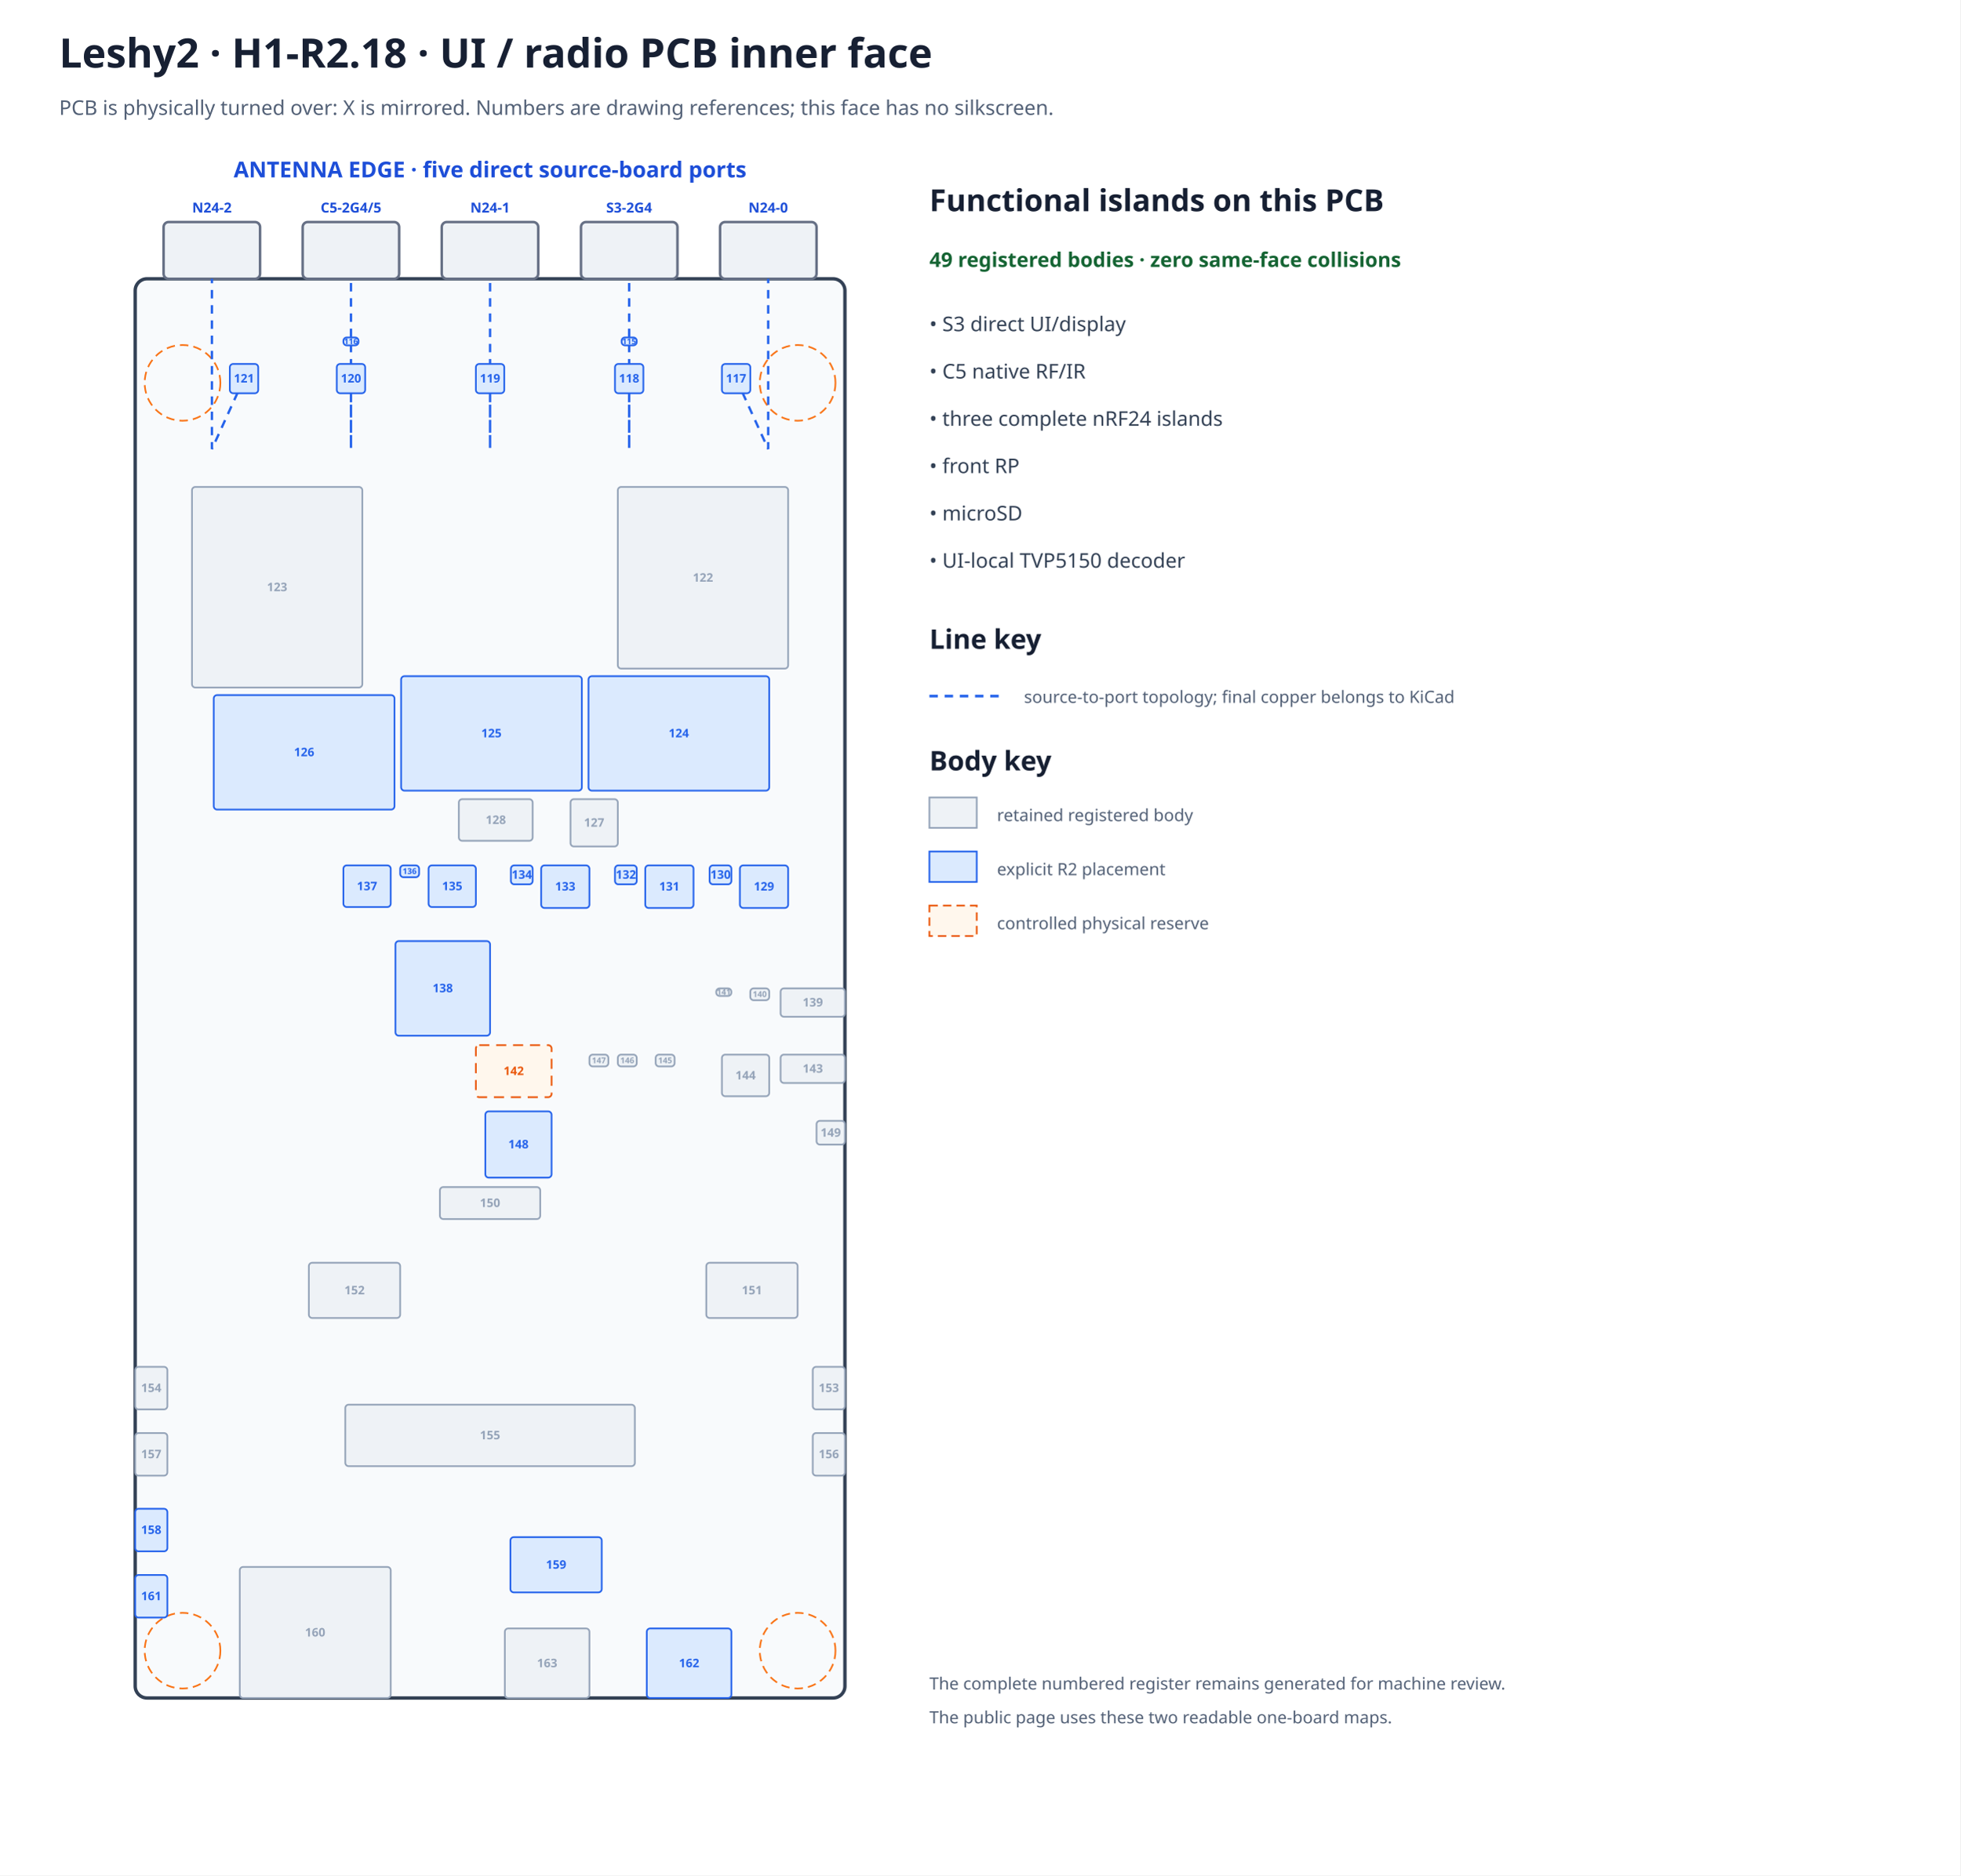
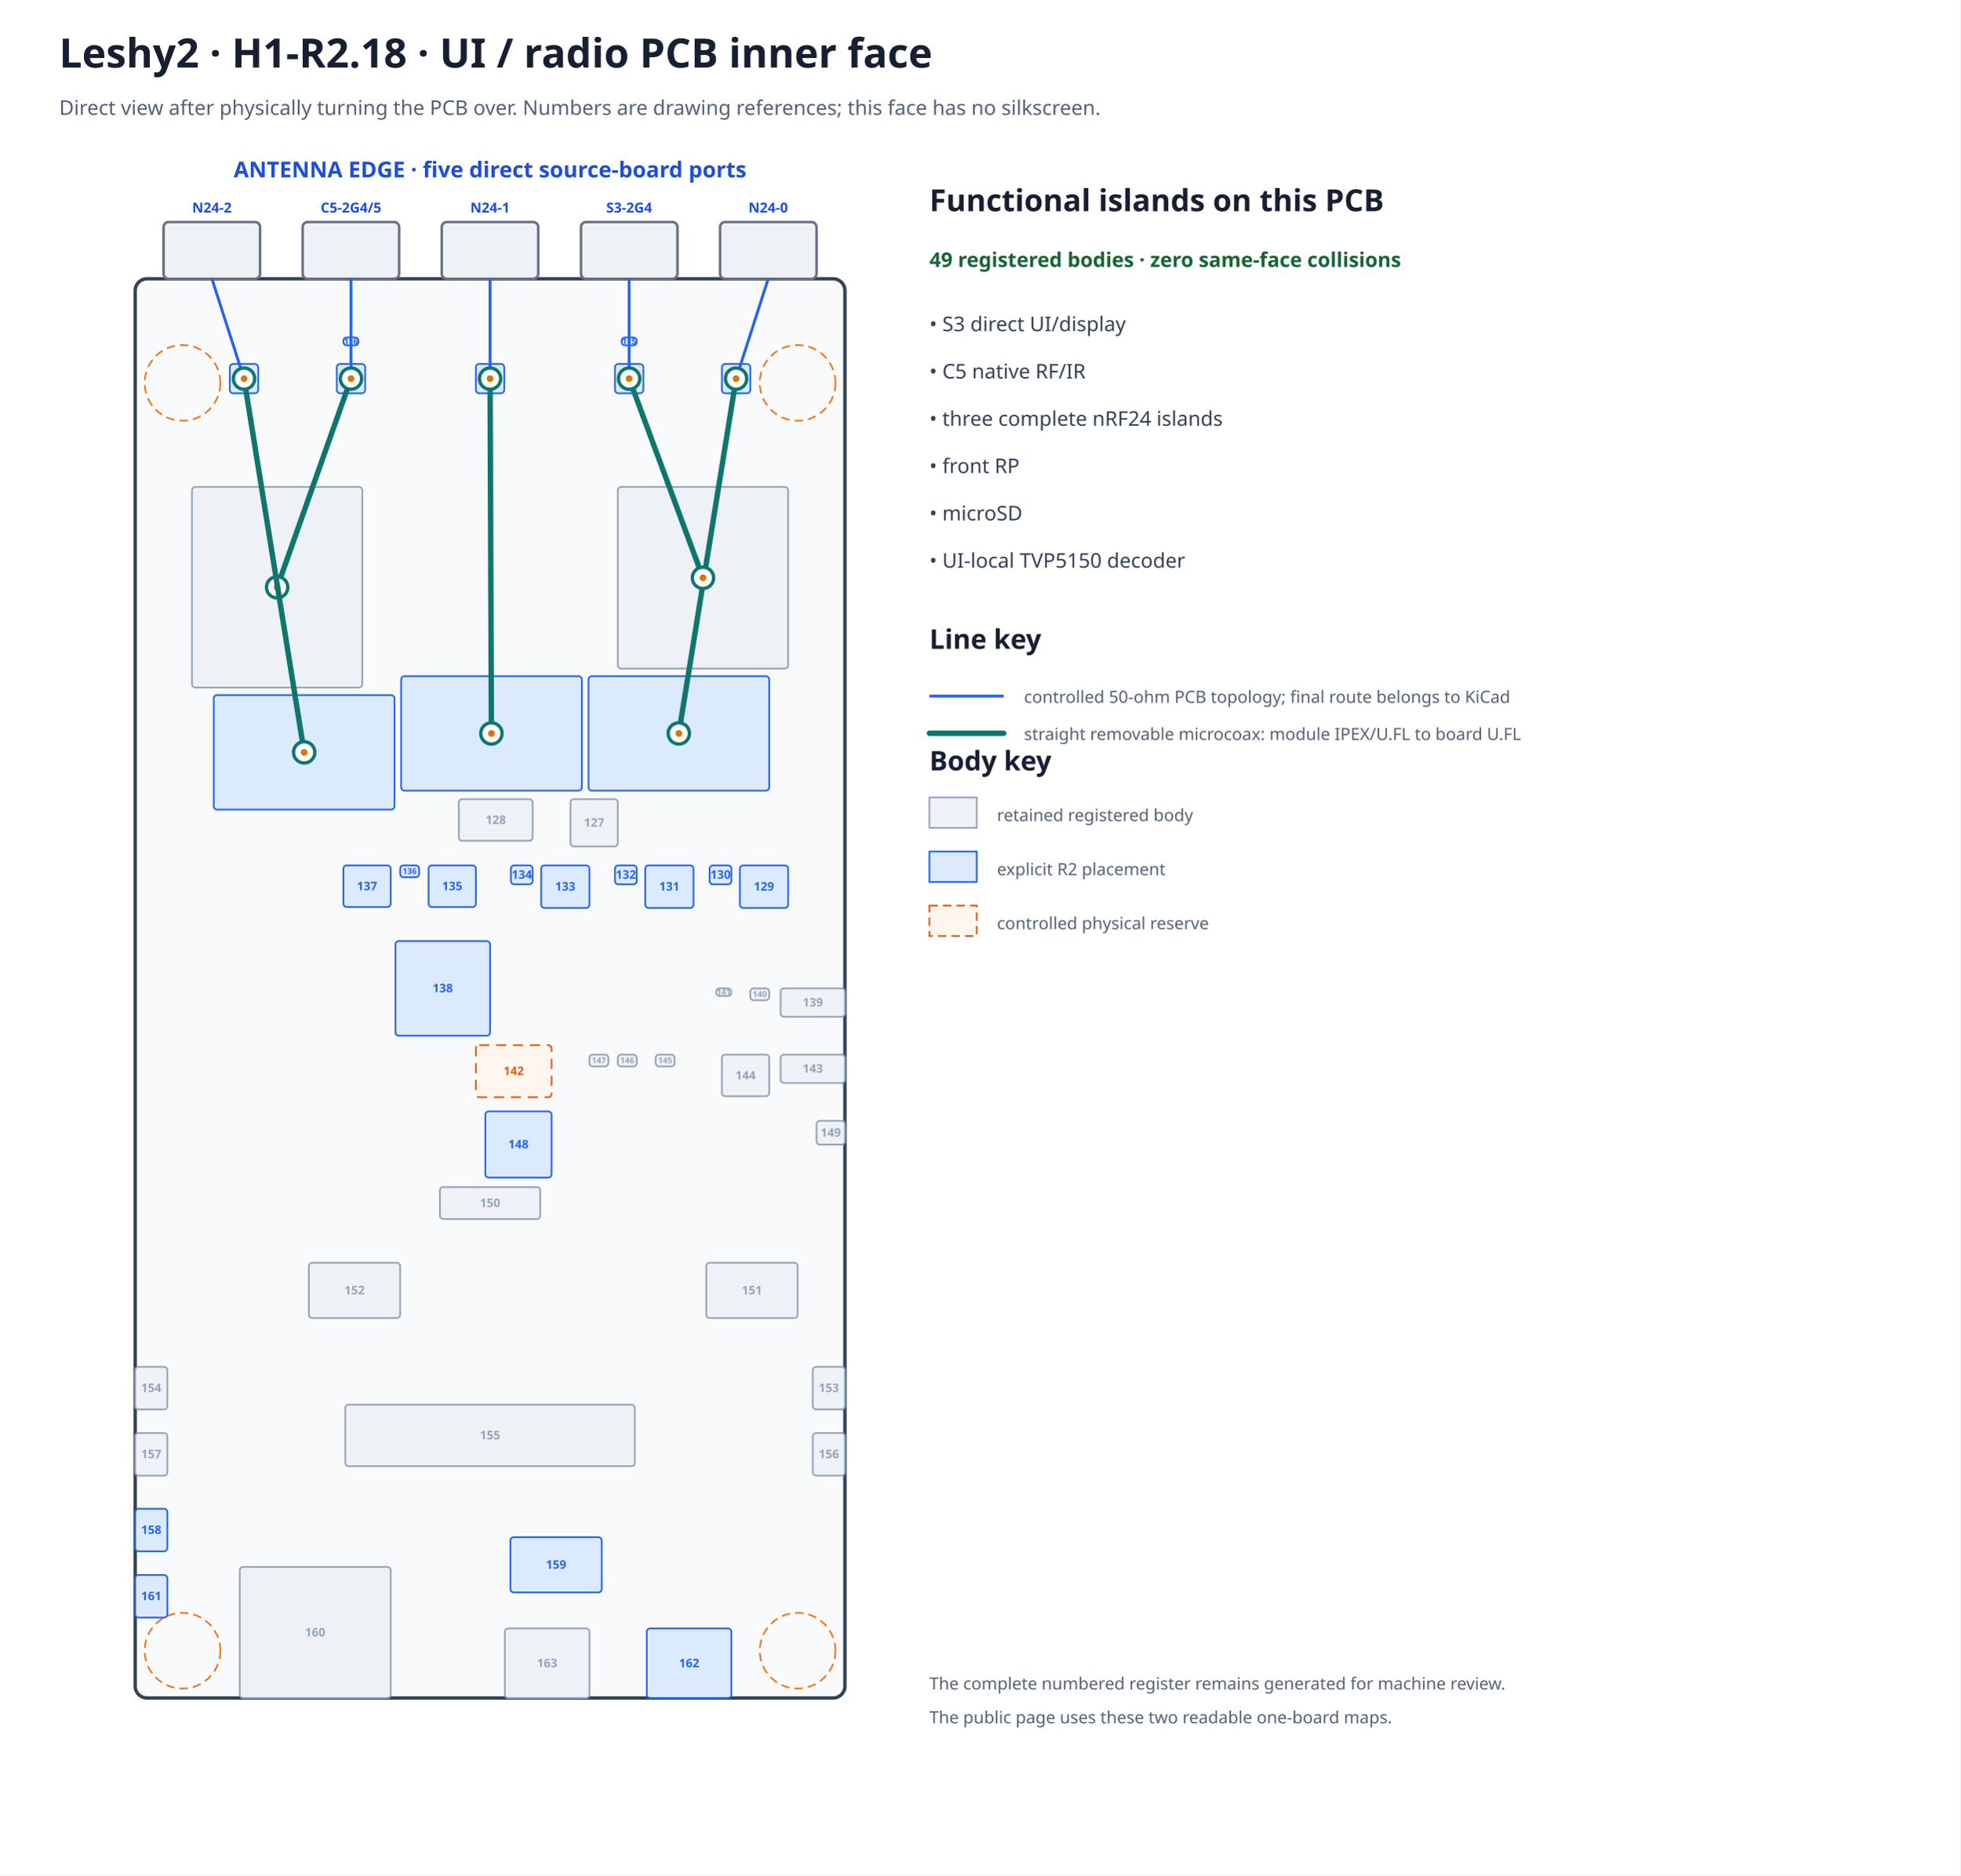
<svg xmlns="http://www.w3.org/2000/svg" width="1160" height="1110" viewBox="0 0 1160 1110" data-marker="H1-R2.18" data-frame="ui-inner" data-inner-silkscreen="none">
  <rect width="100%" height="100%" fill="#ffffff" />
  <text x="35.0" y="40.0" font-family="sans-serif" font-size="24" font-weight="bold" text-anchor="start" fill="#172033">Leshy2 · H1-R2.18 · UI / radio PCB inner face</text>
-   <text x="35.0" y="68.0" font-family="sans-serif" font-size="12" font-weight="normal" text-anchor="start" fill="#526076">PCB is physically turned over: X is mirrored. Numbers are drawing references; this face has no silkscreen.</text>
+   <text x="35.0" y="68.0" font-family="sans-serif" font-size="12" font-weight="normal" text-anchor="start" fill="#526076">Direct view after physically turning the PCB over. Numbers are drawing references; this face has no silkscreen.</text>
  <text x="290.0" y="105.0" font-family="sans-serif" font-size="13" font-weight="bold" text-anchor="middle" fill="#1d4ed8">ANTENNA EDGE · five direct source-board ports</text>
  <rect x="80.0" y="165.0" width="420.0" height="840.0" rx="7" fill="#f8fafc" stroke="#334155" stroke-width="2" />
  <rect x="426.1" y="131.4" width="57.1" height="33.6" rx="3" fill="#eef2f6" stroke="#667085" stroke-width="1.5" />
  <text x="454.6" y="125.8" font-family="sans-serif" font-size="8.2" font-weight="bold" text-anchor="middle" fill="#1d4ed8">N24-0</text>
  <rect x="343.8" y="131.4" width="57.1" height="33.6" rx="3" fill="#eef2f6" stroke="#667085" stroke-width="1.5" />
  <text x="372.3" y="125.8" font-family="sans-serif" font-size="8.2" font-weight="bold" text-anchor="middle" fill="#1d4ed8">S3-2G4</text>
  <rect x="261.4" y="131.4" width="57.1" height="33.6" rx="3" fill="#eef2f6" stroke="#667085" stroke-width="1.5" />
  <text x="290.0" y="125.8" font-family="sans-serif" font-size="8.2" font-weight="bold" text-anchor="middle" fill="#1d4ed8">N24-1</text>
  <rect x="179.1" y="131.4" width="57.1" height="33.6" rx="3" fill="#eef2f6" stroke="#667085" stroke-width="1.5" />
  <text x="207.7" y="125.8" font-family="sans-serif" font-size="8.2" font-weight="bold" text-anchor="middle" fill="#1d4ed8">C5-2G4/5</text>
  <rect x="96.8" y="131.4" width="57.1" height="33.6" rx="3" fill="#eef2f6" stroke="#667085" stroke-width="1.5" />
  <text x="125.4" y="125.8" font-family="sans-serif" font-size="8.2" font-weight="bold" text-anchor="middle" fill="#1d4ed8">N24-2</text>
  <circle cx="472.0" cy="226.6" r="22.4" fill="none" stroke="#f97316" stroke-dasharray="5 3" />
  <circle cx="108.0" cy="226.6" r="22.4" fill="none" stroke="#f97316" stroke-dasharray="5 3" />
  <circle cx="472.0" cy="977.0" r="22.4" fill="none" stroke="#f97316" stroke-dasharray="5 3" />
  <circle cx="108.0" cy="977.0" r="22.4" fill="none" stroke="#f97316" stroke-dasharray="5 3" />
-   <g id="antenna-topology" data-route-state="pre-ecad-topology-only">
-     <polyline points="435.6,224.1 454.6,265.8 454.6,165.0" fill="none" stroke="#2563eb" stroke-width="1.4" stroke-dasharray="5 4" data-path="N24-0" />
-     <polyline points="372.3,224.1 372.3,265.8 372.3,165.0" fill="none" stroke="#2563eb" stroke-width="1.4" stroke-dasharray="5 4" data-path="S3-2G4" />
-     <polyline points="290.0,224.1 290.0,265.8 290.0,165.0" fill="none" stroke="#2563eb" stroke-width="1.4" stroke-dasharray="5 4" data-path="N24-1" />
-     <polyline points="207.7,224.1 207.7,265.8 207.7,165.0" fill="none" stroke="#2563eb" stroke-width="1.4" stroke-dasharray="5 4" data-path="C5-2G4/5" />
-     <polyline points="144.4,224.1 125.4,265.8 125.4,165.0" fill="none" stroke="#2563eb" stroke-width="1.4" stroke-dasharray="5 4" data-path="N24-2" />
-   </g>
  <rect x="367.84" y="199.72" width="8.96" height="4.70" rx="2" fill="#dbeafe" stroke="#2563eb" stroke-width="1" data-instance="s3_rf_coupler_r2" data-mpn="CP0603Q5425ENTR" />
  <text x="372.3" y="203.7" font-family="sans-serif" font-size="4.8" font-weight="bold" text-anchor="middle" fill="#2563eb">115</text>
  <rect x="203.20" y="199.72" width="8.96" height="4.70" rx="2" fill="#dbeafe" stroke="#2563eb" stroke-width="1" data-instance="c5_rf_coupler_r2" data-mpn="CP0603Q5425ENTR" />
  <text x="207.7" y="203.7" font-family="sans-serif" font-size="4.8" font-weight="bold" text-anchor="middle" fill="#2563eb">116</text>
  <rect x="427.20" y="215.40" width="16.80" height="17.36" rx="2" fill="#dbeafe" stroke="#2563eb" stroke-width="1" data-instance="nrf0_rf_board_connector_r2" data-mpn="U.FL-R-SMT-1(10)" />
  <text x="435.6" y="226.4" font-family="sans-serif" font-size="7.0" font-weight="bold" text-anchor="middle" fill="#2563eb">117</text>
  <rect x="363.92" y="215.40" width="16.80" height="17.36" rx="2" fill="#dbeafe" stroke="#2563eb" stroke-width="1" data-instance="s3_rf_board_connector_r2" data-mpn="U.FL-R-SMT-1(10)" />
  <text x="372.3" y="226.4" font-family="sans-serif" font-size="7.0" font-weight="bold" text-anchor="middle" fill="#2563eb">118</text>
  <rect x="281.60" y="215.40" width="16.80" height="17.36" rx="2" fill="#dbeafe" stroke="#2563eb" stroke-width="1" data-instance="nrf1_rf_board_connector_r2" data-mpn="U.FL-R-SMT-1(10)" />
  <text x="290.0" y="226.4" font-family="sans-serif" font-size="7.0" font-weight="bold" text-anchor="middle" fill="#2563eb">119</text>
  <rect x="199.28" y="215.40" width="16.80" height="17.36" rx="2" fill="#dbeafe" stroke="#2563eb" stroke-width="1" data-instance="c5_rf_board_connector_r2" data-mpn="U.FL-R-SMT-1(10)" />
  <text x="207.7" y="226.4" font-family="sans-serif" font-size="7.0" font-weight="bold" text-anchor="middle" fill="#2563eb">120</text>
  <rect x="136.00" y="215.40" width="16.80" height="17.36" rx="2" fill="#dbeafe" stroke="#2563eb" stroke-width="1" data-instance="nrf2_rf_board_connector_r2" data-mpn="U.FL-R-SMT-1(10)" />
  <text x="144.4" y="226.4" font-family="sans-serif" font-size="7.0" font-weight="bold" text-anchor="middle" fill="#2563eb">121</text>
  <rect x="365.60" y="288.20" width="100.80" height="107.52" rx="2" fill="#eef2f6" stroke="#94a3b8" stroke-width="1" data-instance="s3" data-mpn="ESP32-S3-WROOM-1U-N16R8" />
  <text x="416.0" y="344.3" font-family="sans-serif" font-size="7.0" font-weight="bold" text-anchor="middle" fill="#94a3b8">122</text>
  <rect x="113.60" y="288.20" width="100.80" height="118.72" rx="2" fill="#eef2f6" stroke="#94a3b8" stroke-width="1" data-instance="c5" data-mpn="ESP32-C5-WROOM-1U-N8R8" />
  <text x="164.0" y="349.9" font-family="sans-serif" font-size="7.0" font-weight="bold" text-anchor="middle" fill="#94a3b8">123</text>
  <rect x="348.24" y="400.20" width="106.96" height="67.76" rx="2" fill="#dbeafe" stroke="#2563eb" stroke-width="1" data-instance="nrf0_r2" data-mpn="E01-ML01IPX" />
  <text x="401.7" y="436.4" font-family="sans-serif" font-size="7.0" font-weight="bold" text-anchor="middle" fill="#2563eb">124</text>
  <rect x="237.36" y="400.20" width="106.96" height="67.76" rx="2" fill="#dbeafe" stroke="#2563eb" stroke-width="1" data-instance="nrf1_r2" data-mpn="E01-ML01IPX" />
  <text x="290.8" y="436.4" font-family="sans-serif" font-size="7.0" font-weight="bold" text-anchor="middle" fill="#2563eb">125</text>
  <rect x="126.48" y="411.40" width="106.96" height="67.76" rx="2" fill="#dbeafe" stroke="#2563eb" stroke-width="1" data-instance="nrf2_r2" data-mpn="E01-ML01IPX" />
  <text x="180.0" y="447.6" font-family="sans-serif" font-size="7.0" font-weight="bold" text-anchor="middle" fill="#2563eb">126</text>
  <rect x="337.60" y="473.00" width="28.00" height="28.00" rx="2" fill="#eef2f6" stroke="#94a3b8" stroke-width="1" data-instance="slow_io" data-mpn="TCA6424ARGJR" />
  <text x="351.6" y="489.3" font-family="sans-serif" font-size="7.0" font-weight="bold" text-anchor="middle" fill="#94a3b8">127</text>
  <rect x="271.52" y="473.00" width="43.68" height="24.64" rx="2" fill="#eef2f6" stroke="#94a3b8" stroke-width="1" data-instance="ui_matrix_io" data-mpn="TCA9539PWR" />
  <text x="293.4" y="487.7" font-family="sans-serif" font-size="7.0" font-weight="bold" text-anchor="middle" fill="#94a3b8">128</text>
  <rect x="437.84" y="512.20" width="28.56" height="25.20" rx="2" fill="#dbeafe" stroke="#2563eb" stroke-width="1" data-instance="nrf0_host_buffer_r2" data-mpn="74LVC126APW,118" />
  <text x="452.1" y="527.1" font-family="sans-serif" font-size="7.0" font-weight="bold" text-anchor="middle" fill="#2563eb">129</text>
  <rect x="419.92" y="512.20" width="12.88" height="11.20" rx="2" fill="#dbeafe" stroke="#2563eb" stroke-width="1" data-instance="nrf0_return_buffer_r2" data-mpn="74LVC2G126DC,125" />
  <text x="426.4" y="520.1" font-family="sans-serif" font-size="7.0" font-weight="bold" text-anchor="middle" fill="#2563eb">130</text>
  <rect x="381.84" y="512.20" width="28.56" height="25.20" rx="2" fill="#dbeafe" stroke="#2563eb" stroke-width="1" data-instance="nrf1_host_buffer_r2" data-mpn="74LVC126APW,118" />
  <text x="396.1" y="527.1" font-family="sans-serif" font-size="7.0" font-weight="bold" text-anchor="middle" fill="#2563eb">131</text>
  <rect x="363.92" y="512.20" width="12.88" height="11.20" rx="2" fill="#dbeafe" stroke="#2563eb" stroke-width="1" data-instance="nrf1_return_buffer_r2" data-mpn="74LVC2G126DC,125" />
  <text x="370.4" y="520.1" font-family="sans-serif" font-size="7.0" font-weight="bold" text-anchor="middle" fill="#2563eb">132</text>
  <rect x="320.24" y="512.20" width="28.56" height="25.20" rx="2" fill="#dbeafe" stroke="#2563eb" stroke-width="1" data-instance="nrf2_host_buffer_r2" data-mpn="74LVC126APW,118" />
  <text x="334.5" y="527.1" font-family="sans-serif" font-size="7.0" font-weight="bold" text-anchor="middle" fill="#2563eb">133</text>
  <rect x="302.32" y="512.20" width="12.88" height="11.20" rx="2" fill="#dbeafe" stroke="#2563eb" stroke-width="1" data-instance="nrf2_return_buffer_r2" data-mpn="74LVC2G126DC,125" />
  <text x="308.8" y="520.1" font-family="sans-serif" font-size="7.0" font-weight="bold" text-anchor="middle" fill="#2563eb">134</text>
  <rect x="253.60" y="512.20" width="28.00" height="24.64" rx="2" fill="#dbeafe" stroke="#2563eb" stroke-width="1" data-instance="safe_gate_a_r2" data-mpn="SN74LVC08APWR" />
  <text x="267.6" y="526.9" font-family="sans-serif" font-size="7.0" font-weight="bold" text-anchor="middle" fill="#2563eb">135</text>
  <rect x="236.80" y="512.20" width="11.20" height="7.00" rx="2" fill="#dbeafe" stroke="#2563eb" stroke-width="1" data-instance="nrf_backup_gate_r2" data-mpn="SN74LVC1G08DCKR" />
  <text x="242.4" y="517.3" font-family="sans-serif" font-size="4.8" font-weight="bold" text-anchor="middle" fill="#2563eb">136</text>
  <rect x="203.20" y="512.20" width="28.00" height="24.64" rx="2" fill="#dbeafe" stroke="#2563eb" stroke-width="1" data-instance="nrf_evidence_cmp_r2" data-mpn="TLV1824PWR" />
  <text x="217.2" y="526.9" font-family="sans-serif" font-size="7.0" font-weight="bold" text-anchor="middle" fill="#2563eb">137</text>
  <rect x="234.00" y="557.00" width="56.00" height="56.00" rx="2" fill="#dbeafe" stroke="#2563eb" stroke-width="1" data-instance="hub_rp" data-mpn="SC1512-A4" />
  <text x="262.0" y="587.3" font-family="sans-serif" font-size="7.0" font-weight="bold" text-anchor="middle" fill="#2563eb">138</text>
  <rect x="461.92" y="585.00" width="38.08" height="16.80" rx="2" fill="#eef2f6" stroke="#94a3b8" stroke-width="1" data-instance="ir_demod" data-mpn="Vishay TSOP75238TT" />
  <text x="481.0" y="595.7" font-family="sans-serif" font-size="7.0" font-weight="bold" text-anchor="middle" fill="#94a3b8">139</text>
  <rect x="444.00" y="585.00" width="11.20" height="7.00" rx="2" fill="#eef2f6" stroke="#94a3b8" stroke-width="1" data-instance="ir_safe_gate" data-mpn="SN74LVC1G08DCKR" />
  <text x="449.6" y="590.1" font-family="sans-serif" font-size="4.8" font-weight="bold" text-anchor="middle" fill="#94a3b8">140</text>
  <rect x="423.84" y="585.00" width="8.96" height="4.48" rx="2" fill="#eef2f6" stroke="#94a3b8" stroke-width="1" data-instance="ui_zone_ntc" data-mpn="TDK B57332V5103F360" />
  <text x="428.3" y="588.8" font-family="sans-serif" font-size="4.8" font-weight="bold" text-anchor="middle" fill="#94a3b8">141</text>
  <rect x="281.60" y="618.60" width="44.80" height="30.80" rx="2" fill="#fff7ed" stroke="#ea580c" stroke-width="1" stroke-dasharray="6 4" data-instance="fpv_power_reserve" data-mpn="PHYSICAL RESERVE" />
  <text x="304.0" y="636.3" font-family="sans-serif" font-size="7.0" font-weight="bold" text-anchor="middle" fill="#ea580c">142</text>
  <rect x="461.92" y="624.20" width="38.08" height="16.80" rx="2" fill="#eef2f6" stroke="#94a3b8" stroke-width="1" data-instance="ir_carrier" data-mpn="Vishay TSMP95000TT" />
  <text x="481.0" y="634.9" font-family="sans-serif" font-size="7.0" font-weight="bold" text-anchor="middle" fill="#94a3b8">143</text>
  <rect x="427.20" y="624.20" width="28.00" height="24.64" rx="2" fill="#eef2f6" stroke="#94a3b8" stroke-width="1" data-instance="evidence_cmp_a" data-mpn="TLV1824PWR" />
  <text x="441.2" y="638.9" font-family="sans-serif" font-size="7.0" font-weight="bold" text-anchor="middle" fill="#94a3b8">144</text>
  <rect x="388.00" y="624.20" width="11.20" height="7.00" rx="2" fill="#eef2f6" stroke="#94a3b8" stroke-width="1" data-instance="safe_reset_sink_a" data-mpn="Diodes Incorporated 2N7002DW-7-F" />
  <text x="393.6" y="629.3" font-family="sans-serif" font-size="4.8" font-weight="bold" text-anchor="middle" fill="#94a3b8">145</text>
  <rect x="365.60" y="624.20" width="11.20" height="7.00" rx="2" fill="#eef2f6" stroke="#94a3b8" stroke-width="1" data-instance="safe_c5_reset_buffer" data-mpn="Texas Instruments SN74LVC1G06DCKR" />
  <text x="371.2" y="629.3" font-family="sans-serif" font-size="4.8" font-weight="bold" text-anchor="middle" fill="#94a3b8">146</text>
  <rect x="348.80" y="624.20" width="11.20" height="7.00" rx="2" fill="#eef2f6" stroke="#94a3b8" stroke-width="1" data-instance="safe_c5_fault_reset_buffer" data-mpn="SN74LVC1G07DCKR" />
  <text x="354.4" y="629.3" font-family="sans-serif" font-size="4.8" font-weight="bold" text-anchor="middle" fill="#94a3b8">147</text>
  <rect x="287.20" y="657.80" width="39.20" height="39.20" rx="2" fill="#dbeafe" stroke="#2563eb" stroke-width="1" data-instance="fpv_decoder" data-mpn="TVP5150AM1PBS" />
  <text x="306.8" y="679.7" font-family="sans-serif" font-size="7.0" font-weight="bold" text-anchor="middle" fill="#2563eb">148</text>
  <rect x="483.20" y="663.40" width="16.80" height="14.06" rx="2" fill="#eef2f6" stroke="#94a3b8" stroke-width="1" data-instance="ir_emitter" data-mpn="Vishay VSMY14940" />
  <text x="491.6" y="672.8" font-family="sans-serif" font-size="7.0" font-weight="bold" text-anchor="middle" fill="#94a3b8">149</text>
  <rect x="260.32" y="702.60" width="59.36" height="18.93" rx="2" fill="#eef2f6" stroke="#94a3b8" stroke-width="1" data-instance="display_connector" data-mpn="Hirose DF40C(2.0)-40DS-0.4V(58)" />
  <text x="290.0" y="714.4" font-family="sans-serif" font-size="7.0" font-weight="bold" text-anchor="middle" fill="#94a3b8">150</text>
  <rect x="417.96" y="747.40" width="54.04" height="32.70" rx="2" fill="#eef2f6" stroke="#94a3b8" stroke-width="1" data-instance="s3_dbg_header" data-mpn="Samtec FTSH-105-01-L-DV-K-P-TR" />
  <text x="445.0" y="766.1" font-family="sans-serif" font-size="7.0" font-weight="bold" text-anchor="middle" fill="#94a3b8">151</text>
  <rect x="182.76" y="747.40" width="54.04" height="32.70" rx="2" fill="#eef2f6" stroke="#94a3b8" stroke-width="1" data-instance="c5_dbg_header" data-mpn="Samtec FTSH-105-01-L-DV-K-P-TR" />
  <text x="209.8" y="766.1" font-family="sans-serif" font-size="7.0" font-weight="bold" text-anchor="middle" fill="#94a3b8">152</text>
  <rect x="480.96" y="809.00" width="19.04" height="25.20" rx="2" fill="#eef2f6" stroke="#94a3b8" stroke-width="1" data-instance="s3_reset_button" data-mpn="Alps Alpine SKRTLAE010" />
  <text x="490.5" y="823.9" font-family="sans-serif" font-size="7.0" font-weight="bold" text-anchor="middle" fill="#94a3b8">153</text>
  <rect x="80.00" y="809.00" width="19.04" height="25.20" rx="2" fill="#eef2f6" stroke="#94a3b8" stroke-width="1" data-instance="c5_reset_button" data-mpn="Alps Alpine SKRTLAE010" />
  <text x="89.5" y="823.9" font-family="sans-serif" font-size="7.0" font-weight="bold" text-anchor="middle" fill="#94a3b8">154</text>
  <rect x="204.32" y="831.40" width="171.36" height="36.40" rx="2" fill="#eef2f6" stroke="#94a3b8" stroke-width="1" data-instance="m1_ui_plug" data-mpn="Hirose FX8C-80P-SV1(92)" />
  <text x="290.0" y="851.9" font-family="sans-serif" font-size="7.0" font-weight="bold" text-anchor="middle" fill="#94a3b8">155</text>
  <rect x="480.96" y="848.20" width="19.04" height="25.20" rx="2" fill="#eef2f6" stroke="#94a3b8" stroke-width="1" data-instance="s3_boot_button" data-mpn="Alps Alpine SKRTLAE010" />
  <text x="490.5" y="863.1" font-family="sans-serif" font-size="7.0" font-weight="bold" text-anchor="middle" fill="#94a3b8">156</text>
  <rect x="80.00" y="848.20" width="19.04" height="25.20" rx="2" fill="#eef2f6" stroke="#94a3b8" stroke-width="1" data-instance="c5_boot_button" data-mpn="Alps Alpine SKRTLAE010" />
  <text x="89.5" y="863.1" font-family="sans-serif" font-size="7.0" font-weight="bold" text-anchor="middle" fill="#94a3b8">157</text>
  <rect x="80.00" y="893.00" width="19.04" height="25.20" rx="2" fill="#dbeafe" stroke="#2563eb" stroke-width="1" data-instance="hub_reset_button" data-mpn="SKRTLAE010" />
  <text x="89.5" y="907.9" font-family="sans-serif" font-size="7.0" font-weight="bold" text-anchor="middle" fill="#2563eb">158</text>
  <rect x="302.04" y="909.80" width="54.04" height="32.70" rx="2" fill="#dbeafe" stroke="#2563eb" stroke-width="1" data-instance="hub_dbg_header" data-mpn="FTSH-105-01-L-DV-K-P-TR" />
  <text x="329.1" y="928.5" font-family="sans-serif" font-size="7.0" font-weight="bold" text-anchor="middle" fill="#2563eb">159</text>
  <rect x="141.88" y="927.44" width="89.32" height="77.56" rx="2" fill="#eef2f6" stroke="#94a3b8" stroke-width="1" data-instance="sd" data-mpn="Hirose DM3AT-SF-PEJM5" />
  <text x="186.5" y="968.6" font-family="sans-serif" font-size="7.0" font-weight="bold" text-anchor="middle" fill="#94a3b8">160</text>
  <rect x="80.00" y="932.20" width="19.04" height="25.20" rx="2" fill="#dbeafe" stroke="#2563eb" stroke-width="1" data-instance="hub_boot_button" data-mpn="SKRTLAE010" />
  <text x="89.5" y="947.1" font-family="sans-serif" font-size="7.0" font-weight="bold" text-anchor="middle" fill="#2563eb">161</text>
  <rect x="382.74" y="963.84" width="50.06" height="41.16" rx="2" fill="#dbeafe" stroke="#2563eb" stroke-width="1" data-instance="hub_service_usb_connector" data-mpn="USB4105-GF-A" />
  <text x="407.8" y="986.8" font-family="sans-serif" font-size="7.0" font-weight="bold" text-anchor="middle" fill="#2563eb">162</text>
  <rect x="298.74" y="963.84" width="50.06" height="41.16" rx="2" fill="#eef2f6" stroke="#94a3b8" stroke-width="1" data-instance="c5_service_usb_connector" data-mpn="GCT USB4105-GF-A" />
  <text x="323.8" y="986.8" font-family="sans-serif" font-size="7.0" font-weight="bold" text-anchor="middle" fill="#94a3b8">163</text>
+   <g id="antenna-connectivity" data-route-state="pre-ecad-topology-only">
+     <line x1="401.7" y1="434.1" x2="435.6" y2="224.1" stroke="#0f766e" stroke-width="3.2" stroke-linecap="round" data-path="N24-0" data-medium="removable-microcoax" />
+     <line x1="435.6" y1="224.1" x2="454.6" y2="165.0" stroke="#2563eb" stroke-width="1.7" data-path="N24-0" data-medium="controlled-50-ohm-pcb" />
+     <circle cx="401.7" cy="434.1" r="6.3" fill="#ffffff" stroke="#0f766e" stroke-width="2" data-path="N24-0" data-part="module-rf-connector" data-connector-kind="IPEX" />
+     <circle cx="435.6" cy="224.1" r="6.3" fill="#ffffff" stroke="#0f766e" stroke-width="2" data-path="N24-0" data-part="board-ufl" data-mpn="U.FL-R-SMT-1(10)" />
+     <circle cx="401.7" cy="434.1" r="2.0" fill="#d97706" />
+     <circle cx="435.6" cy="224.1" r="2.0" fill="#d97706" />
+     <line x1="416.0" y1="342.0" x2="372.3" y2="224.1" stroke="#0f766e" stroke-width="3.2" stroke-linecap="round" data-path="S3-2G4" data-medium="removable-microcoax" />
+     <line x1="372.3" y1="224.1" x2="372.3" y2="165.0" stroke="#2563eb" stroke-width="1.7" data-path="S3-2G4" data-medium="controlled-50-ohm-pcb" />
+     <circle cx="416.0" cy="342.0" r="6.3" fill="#ffffff" stroke="#0f766e" stroke-width="2" data-path="S3-2G4" data-part="module-rf-connector" data-connector-kind="U.FL" />
+     <circle cx="372.3" cy="224.1" r="6.3" fill="#ffffff" stroke="#0f766e" stroke-width="2" data-path="S3-2G4" data-part="board-ufl" data-mpn="U.FL-R-SMT-1(10)" />
+     <circle cx="416.0" cy="342.0" r="2.0" fill="#d97706" />
+     <circle cx="372.3" cy="224.1" r="2.0" fill="#d97706" />
+     <line x1="290.8" y1="434.1" x2="290.0" y2="224.1" stroke="#0f766e" stroke-width="3.2" stroke-linecap="round" data-path="N24-1" data-medium="removable-microcoax" />
+     <line x1="290.0" y1="224.1" x2="290.0" y2="165.0" stroke="#2563eb" stroke-width="1.7" data-path="N24-1" data-medium="controlled-50-ohm-pcb" />
+     <circle cx="290.8" cy="434.1" r="6.3" fill="#ffffff" stroke="#0f766e" stroke-width="2" data-path="N24-1" data-part="module-rf-connector" data-connector-kind="IPEX" />
+     <circle cx="290.0" cy="224.1" r="6.3" fill="#ffffff" stroke="#0f766e" stroke-width="2" data-path="N24-1" data-part="board-ufl" data-mpn="U.FL-R-SMT-1(10)" />
+     <circle cx="290.8" cy="434.1" r="2.0" fill="#d97706" />
+     <circle cx="290.0" cy="224.1" r="2.0" fill="#d97706" />
+     <line x1="164.0" y1="347.6" x2="207.7" y2="224.1" stroke="#0f766e" stroke-width="3.2" stroke-linecap="round" data-path="C5-2G4/5" data-medium="removable-microcoax" />
+     <line x1="207.7" y1="224.1" x2="207.7" y2="165.0" stroke="#2563eb" stroke-width="1.7" data-path="C5-2G4/5" data-medium="controlled-50-ohm-pcb" />
+     <circle cx="164.0" cy="347.6" r="6.3" fill="#ffffff" stroke="#0f766e" stroke-width="2" data-path="C5-2G4/5" data-part="module-rf-connector" data-connector-kind="U.FL" />
+     <circle cx="207.7" cy="224.1" r="6.3" fill="#ffffff" stroke="#0f766e" stroke-width="2" data-path="C5-2G4/5" data-part="board-ufl" data-mpn="U.FL-R-SMT-1(10)" />
+     <circle cx="164.0" cy="347.6" r="2.0" fill="#d97706" />
+     <circle cx="207.7" cy="224.1" r="2.0" fill="#d97706" />
+     <line x1="180.0" y1="445.3" x2="144.4" y2="224.1" stroke="#0f766e" stroke-width="3.2" stroke-linecap="round" data-path="N24-2" data-medium="removable-microcoax" />
+     <line x1="144.4" y1="224.1" x2="125.4" y2="165.0" stroke="#2563eb" stroke-width="1.7" data-path="N24-2" data-medium="controlled-50-ohm-pcb" />
+     <circle cx="180.0" cy="445.3" r="6.3" fill="#ffffff" stroke="#0f766e" stroke-width="2" data-path="N24-2" data-part="module-rf-connector" data-connector-kind="IPEX" />
+     <circle cx="144.4" cy="224.1" r="6.3" fill="#ffffff" stroke="#0f766e" stroke-width="2" data-path="N24-2" data-part="board-ufl" data-mpn="U.FL-R-SMT-1(10)" />
+     <circle cx="180.0" cy="445.3" r="2.0" fill="#d97706" />
+     <circle cx="144.4" cy="224.1" r="2.0" fill="#d97706" />
+   </g>
  <text x="550.0" y="125.0" font-family="sans-serif" font-size="18" font-weight="bold" text-anchor="start" fill="#172033">Functional islands on this PCB</text>
  <text x="550.0" y="158.0" font-family="sans-serif" font-size="12" font-weight="bold" text-anchor="start" fill="#166534">49 registered bodies · zero same-face collisions</text>
  <text x="550.0" y="196.0" font-family="sans-serif" font-size="12" font-weight="normal" text-anchor="start" fill="#334155">• S3 direct UI/display</text>
  <text x="550.0" y="224.0" font-family="sans-serif" font-size="12" font-weight="normal" text-anchor="start" fill="#334155">• C5 native RF/IR</text>
  <text x="550.0" y="252.0" font-family="sans-serif" font-size="12" font-weight="normal" text-anchor="start" fill="#334155">• three complete nRF24 islands</text>
  <text x="550.0" y="280.0" font-family="sans-serif" font-size="12" font-weight="normal" text-anchor="start" fill="#334155">• front RP</text>
  <text x="550.0" y="308.0" font-family="sans-serif" font-size="12" font-weight="normal" text-anchor="start" fill="#334155">• microSD</text>
  <text x="550.0" y="336.0" font-family="sans-serif" font-size="12" font-weight="normal" text-anchor="start" fill="#334155">• UI-local TVP5150 decoder</text>
  <text x="550.0" y="384.0" font-family="sans-serif" font-size="16" font-weight="bold" text-anchor="start" fill="#172033">Line key</text>
-   <line x1="550" y1="412" x2="594" y2="412" stroke="#2563eb" stroke-width="1.6" stroke-dasharray="5 4" />
-   <text x="606.0" y="416.0" font-family="sans-serif" font-size="10" font-weight="normal" text-anchor="start" fill="#526076">source-to-port topology; final copper belongs to KiCad</text>
+   <line x1="550" y1="412" x2="594" y2="412" stroke="#2563eb" stroke-width="1.7" />
+   <text x="606.0" y="416.0" font-family="sans-serif" font-size="10" font-weight="normal" text-anchor="start" fill="#526076">controlled 50-ohm PCB topology; final route belongs to KiCad</text>
+   <line x1="550" y1="434" x2="594" y2="434" stroke="#0f766e" stroke-width="3.2" stroke-linecap="round" />
+   <text x="606.0" y="438.0" font-family="sans-serif" font-size="10" font-weight="normal" text-anchor="start" fill="#526076">straight removable microcoax: module IPEX/U.FL to board U.FL</text>
  <text x="550.0" y="456.0" font-family="sans-serif" font-size="16" font-weight="bold" text-anchor="start" fill="#172033">Body key</text>
  <rect x="550" y="472.0" width="28" height="18" fill="#eef2f6" stroke="#94a3b8" />
  <text x="590.0" y="486.0" font-family="sans-serif" font-size="10" font-weight="normal" text-anchor="start" fill="#526076">retained registered body</text>
  <rect x="550" y="504.0" width="28" height="18" fill="#dbeafe" stroke="#2563eb" />
  <text x="590.0" y="518.0" font-family="sans-serif" font-size="10" font-weight="normal" text-anchor="start" fill="#526076">explicit R2 placement</text>
  <rect x="550" y="536.0" width="28" height="18" fill="#fff7ed" stroke="#ea580c" stroke-dasharray="5 3" />
  <text x="590.0" y="550.0" font-family="sans-serif" font-size="10" font-weight="normal" text-anchor="start" fill="#526076">controlled physical reserve</text>
  <text x="550.0" y="1000.0" font-family="sans-serif" font-size="10" font-weight="normal" text-anchor="start" fill="#526076">The complete numbered register remains generated for machine review.</text>
  <text x="550.0" y="1020.0" font-family="sans-serif" font-size="10" font-weight="normal" text-anchor="start" fill="#526076">The public page uses these two readable one-board maps.</text>
</svg>
